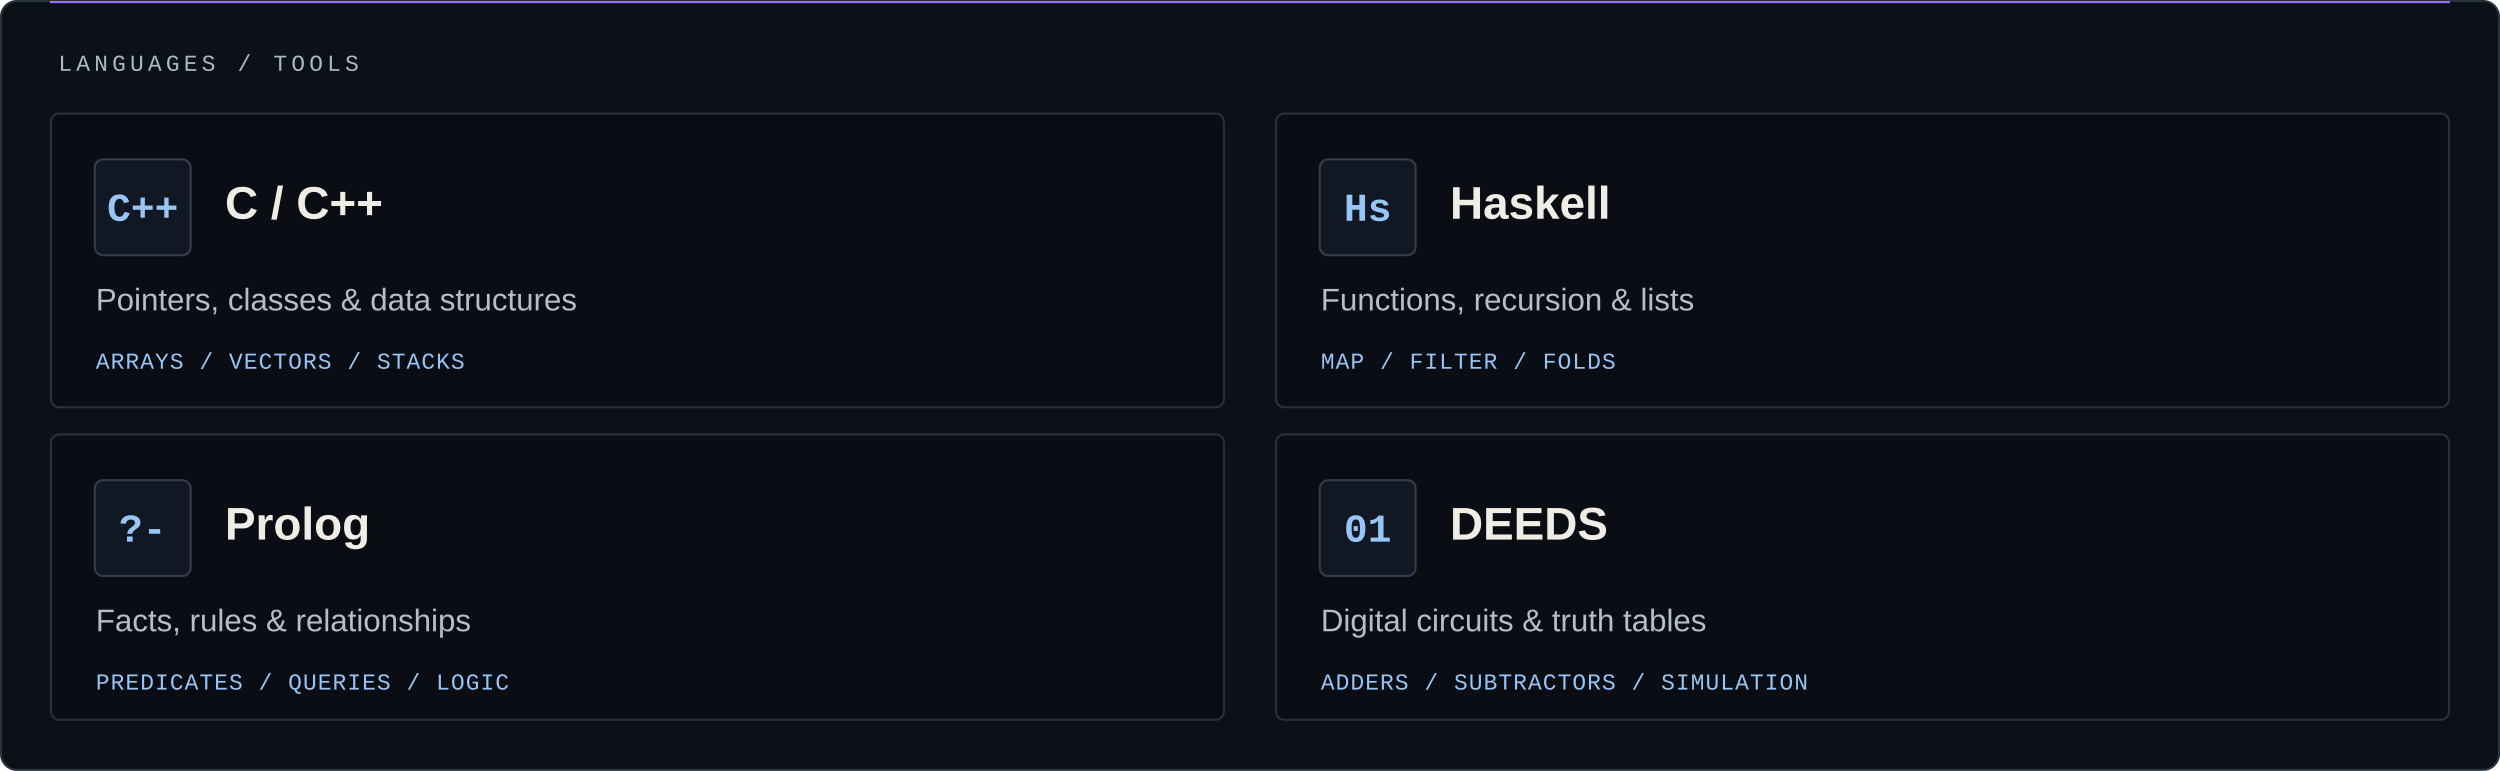
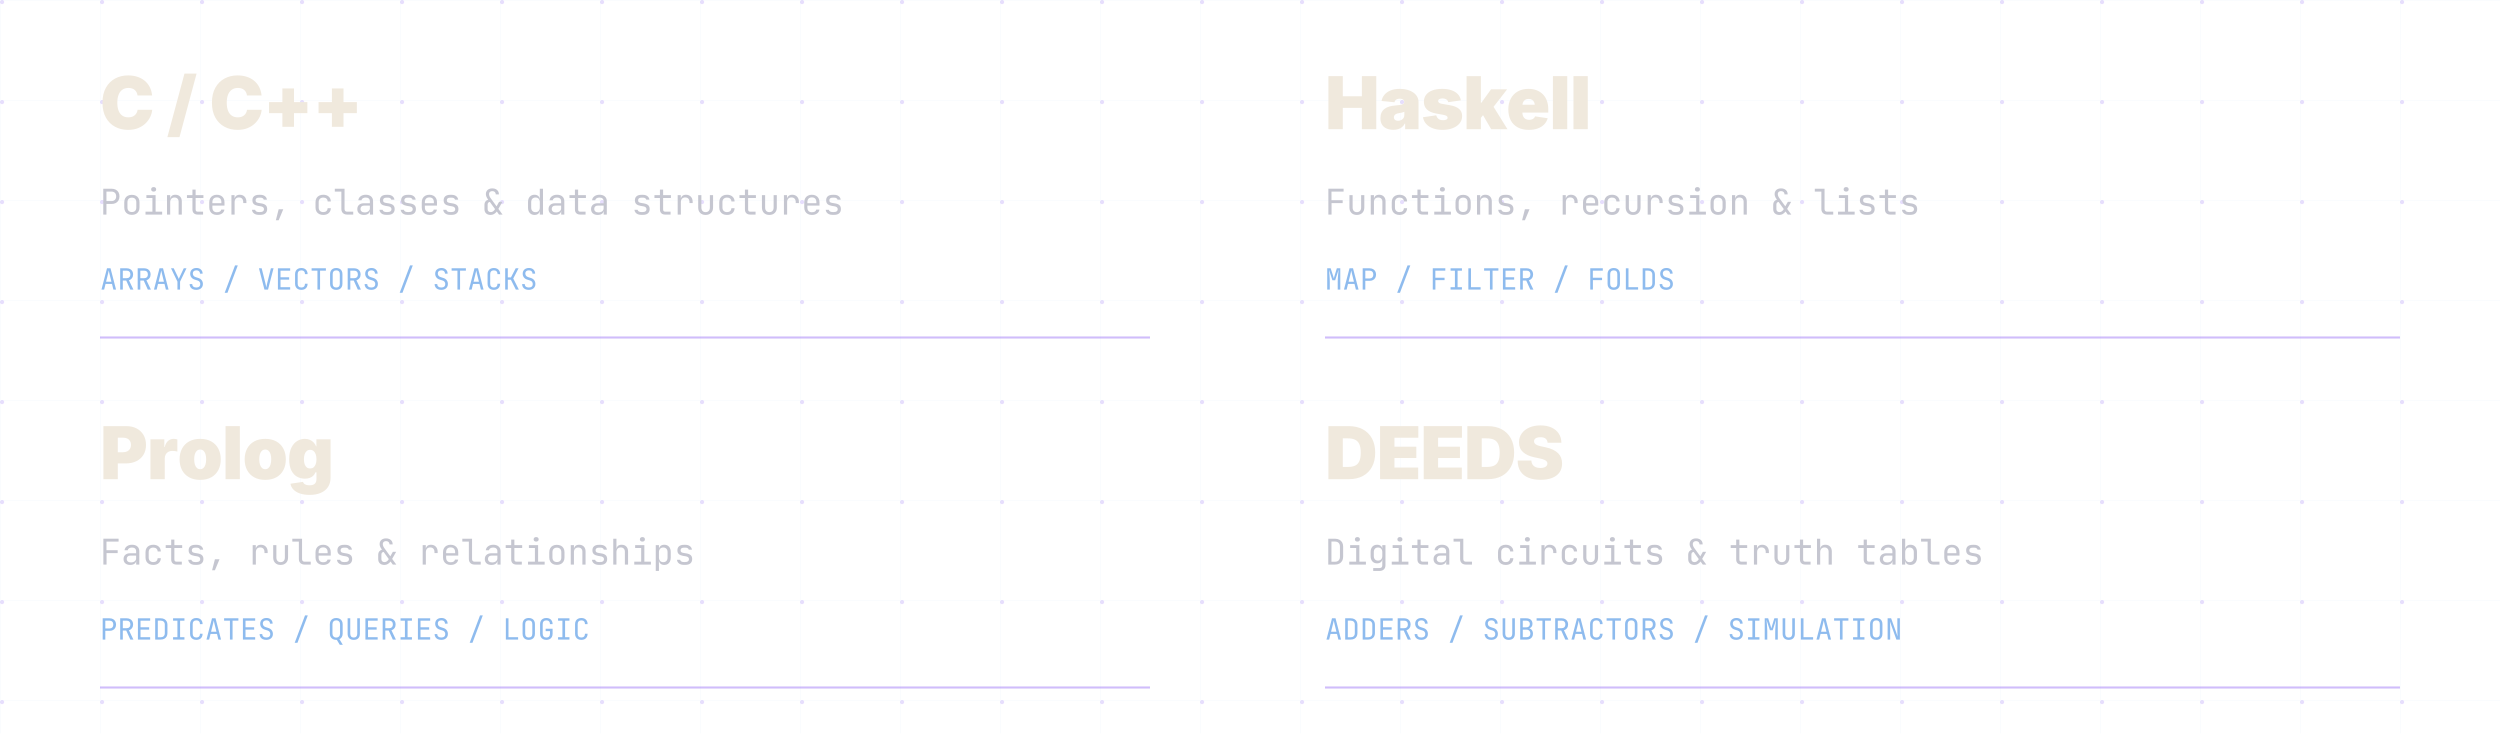
- <svg xmlns="http://www.w3.org/2000/svg" width="1200" height="370" viewBox="0 0 1200 370" fill="none" role="img" aria-labelledby="title desc">
-   <rect x=".5" y=".5" width="1199" height="369" rx="7.5" fill="#0C1117" stroke="#29313C" />
-   <path d="M24 1H1176" stroke="#9873F5" />
-   <text x="28" y="34" fill="#AEB8C5" font-family="Consolas, 'Liberation Mono', monospace" font-size="11" letter-spacing="2">LANGUAGES / TOOLS</text>
-   <g fill="#0A0D13" stroke="#29313C">
-     <rect x="24.5" y="54.5" width="563" height="141" rx="4" />
-     <rect x="612.5" y="54.5" width="563" height="141" rx="4" />
-     <rect x="24.5" y="208.5" width="563" height="137" rx="4" />
-     <rect x="612.5" y="208.5" width="563" height="137" rx="4" />
-   </g>
-   <g fill="#121823" stroke="#353D4C">
-     <rect x="45.5" y="76.5" width="46" height="46" rx="4" />
-     <rect x="633.5" y="76.5" width="46" height="46" rx="4" />
-     <rect x="45.5" y="230.5" width="46" height="46" rx="4" />
-     <rect x="633.5" y="230.5" width="46" height="46" rx="4" />
-   </g>
-   <g fill="#98C5F5" font-family="Consolas, 'Liberation Mono', monospace" font-size="19" font-weight="700" text-anchor="middle">
-     <text x="68.5" y="106">C++</text>
-     <text x="656.5" y="106">Hs</text>
-     <text x="68.5" y="260">?-</text>
-     <text x="656.5" y="260">01</text>
-   </g>
-   <g font-family="'Segoe UI', Arial, sans-serif">
-     <g fill="#F0EDE6" font-size="22" font-weight="700">
-       <text x="108" y="105">C / C++</text>
-       <text x="696" y="105">Haskell</text>
-       <text x="108" y="259">Prolog</text>
-       <text x="696" y="259">DEEDS</text>
-     </g>
-     <g fill="#B5BEC9" font-size="15">
-       <text x="46" y="149">Pointers, classes &amp; data structures</text>
-       <text x="634" y="149">Functions, recursion &amp; lists</text>
-       <text x="46" y="303">Facts, rules &amp; relationships</text>
-       <text x="634" y="303">Digital circuits &amp; truth tables</text>
-     </g>
-   </g>
-   <g fill="#98C5F5" font-family="Consolas, 'Liberation Mono', monospace" font-size="11" letter-spacing=".5">
-     <text x="46" y="177">ARRAYS / VECTORS / STACKS</text>
-     <text x="634" y="177">MAP / FILTER / FOLDS</text>
-     <text x="46" y="331">PREDICATES / QUERIES / LOGIC</text>
-     <text x="634" y="331">ADDERS / SUBTRACTORS / SIMULATION</text>
-   </g>
+ <svg xmlns="http://www.w3.org/2000/svg" width="1200" height="352" viewBox="0 0 1200 352" role="img" aria-labelledby="title desc">
+   <defs>
+     <path id="d67" d="M384.766,9.766C318.359,9.766 258.708,-4.557 205.811,-33.203 152.913,-61.849 111.084,-103.923 80.322,-159.424 49.561,-214.925 34.18,-282.878 34.18,-363.281 34.18,-444.336 49.805,-512.695 81.055,-568.359 112.305,-624.023 154.46,-666.097 207.52,-694.58 260.579,-723.063 319.661,-737.305 384.766,-737.305 430.013,-737.305 471.761,-731.201 510.01,-718.994 548.258,-706.787 581.868,-688.965 610.84,-665.527 639.811,-642.09 663.249,-613.281 681.152,-579.102 699.056,-544.922 710.286,-505.859 714.844,-461.914L514.648,-461.914C512.695,-477.539 508.545,-491.699 502.197,-504.395 495.85,-517.09 487.467,-527.995 477.051,-537.109 466.634,-546.224 454.183,-553.223 439.697,-558.105 425.212,-562.988 408.854,-565.43 390.625,-565.43 357.747,-565.43 329.834,-557.373 306.885,-541.26 283.936,-525.146 266.602,-502.034 254.883,-471.924 243.164,-441.813 237.305,-405.599 237.305,-363.281 237.305,-319.01 243.327,-281.901 255.371,-251.953 267.415,-222.005 284.749,-199.544 307.373,-184.57 329.997,-169.596 357.422,-162.109 389.648,-162.109 407.878,-162.109 424.154,-164.551 438.477,-169.434 452.799,-174.316 465.332,-181.315 476.074,-190.43 486.816,-199.544 495.524,-210.449 502.197,-223.145 508.87,-235.84 513.346,-250 515.625,-265.625L715.82,-265.625C713.542,-234.701 704.997,-203.125 690.186,-170.898 675.374,-138.672 654.215,-108.887 626.709,-81.543 599.202,-54.199 565.348,-32.145 525.146,-15.381 484.945,1.383 438.151,9.766 384.766,9.766z" />
+     <path id="d32" d="" />
+     <path id="d47" d="M406.25,-761.719L171.875,109.375 5.859,109.375 240.234,-761.719z" />
+     <path id="d43" d="M267.09,-32.227L267.09,-219.727 83.984,-219.727 83.984,-371.094 267.09,-371.094 267.09,-558.594 426.27,-558.594 426.27,-371.094 609.375,-371.094 609.375,-219.727 426.27,-219.727 426.27,-32.227z" />
+     <path id="m80" d="M92,0L92,-730 327,-730C372.333,-730 411.667,-721.167 445,-703.5 478.333,-685.833 504.167,-661 522.5,-629 540.833,-597 550,-559 550,-515 550,-471.667 540.833,-433.833 522.5,-401.5 504.167,-369.167 478.333,-344.167 445,-326.5 411.667,-308.833 372.333,-300 327,-300L182,-300 182,0z M182,-381L327,-381C366.333,-381 397.833,-393.167 421.5,-417.5 445.167,-441.833 457,-474.333 457,-515 457,-556.333 445.167,-589 421.5,-613 397.833,-637 366.333,-649 327,-649L182,-649z" />
+     <path id="m111" d="M300,8C256,8 218,-0.333 186,-17 154,-33.667 129.167,-57.833 111.5,-89.5 93.833,-121.167 85,-158.667 85,-202L85,-348C85,-392 93.833,-429.667 111.5,-461 129.167,-492.333 154,-516.333 186,-533 218,-549.667 256,-558 300,-558 344,-558 382,-549.667 414,-533 446,-516.333 470.833,-492.333 488.5,-461 506.167,-429.667 515,-392.333 515,-349L515,-202C515,-158.667 506.167,-121.167 488.5,-89.5 470.833,-57.833 446,-33.667 414,-17 382,-0.333 344,8 300,8z M300,-72C339.333,-72 370,-83 392,-105 414,-127 425,-159.333 425,-202L425,-348C425,-390.667 414,-423 392,-445 370,-467 339.333,-478 300,-478 261.333,-478 230.833,-467 208.5,-445 186.167,-423 175,-390.667 175,-348L175,-202C175,-159.333 186.167,-127 208.5,-105 230.833,-83 261.333,-72 300,-72z" />
+     <path id="m105" d="M85,0L85,-82 280,-82 280,-468 110,-468 110,-550 370,-550 370,-82 555,-82 555,0z M315,-649C293,-649 275.667,-654.667 263,-666 250.333,-677.333 244,-692.667 244,-712 244,-732 250.333,-747.833 263,-759.5 275.667,-771.167 293,-777 315,-777 337,-777 354.333,-771.167 367,-759.5 379.667,-747.833 386,-732 386,-712 386,-692.667 379.667,-677.333 367,-666 354.333,-654.667 337,-649 315,-649z" />
+     <path id="m110" d="M92,0L92,-550 182,-550 182,-445 183,-445C187,-478.333 199.667,-505 221,-525 247,-548.333 283,-560 329,-560 384.333,-560 428.333,-543 461,-509 493.667,-475 510,-428.667 510,-370L510,0 420,0 420,-360C420,-399.333 409.5,-429.5 388.5,-450.5 367.5,-471.5 339,-482 303,-482 265.667,-482 236.167,-470.667 214.5,-448 192.833,-425.333 182,-392.667 182,-350L182,0z" />
+     <path id="m116" d="M360,0C312.667,0 275.833,-12.667 249.5,-38 223.167,-63.333 210,-99 210,-145L210,-468 55,-468 55,-550 210,-550 210,-705 300,-705 300,-550 520,-550 520,-468 300,-468 300,-145C300,-103,320,-82,360,-82L510,-82 510,0z" />
+     <path id="m101" d="M300,10C256.667,10 218.833,1.333 186.5,-16 154.167,-33.333 129.167,-57.833 111.5,-89.5 93.833,-121.167 85,-158 85,-200L85,-350C85,-392.667 93.833,-429.667 111.5,-461 129.167,-492.333 154.167,-516.667 186.5,-534 218.833,-551.333 256.667,-560 300,-560 343.333,-560 381.167,-551.333 413.5,-534 445.833,-516.667 470.833,-492.333 488.5,-461 506.167,-429.667 515,-392.667 515,-350L515,-253 173,-253 173,-200C173,-156.667 184,-123.5 206,-100.5 228,-77.5 259.333,-66 300,-66 334.667,-66 362.667,-72.167 384,-84.5 405.333,-96.833 418.333,-115.333 423,-140L513,-140C507,-94 484.5,-57.5 445.5,-30.5 406.5,-3.5 358,10 300,10z M427,-321L427,-350C427,-393.333 416.167,-426.667 394.5,-450 372.833,-473.333 341.333,-485 300,-485 259.333,-485 228,-473.333 206,-450 184,-426.667 173,-393.333 173,-350L173,-321z" />
+     <path id="m114" d="M111,0L111,-550 199,-550 199,-452C205.667,-477.333 216,-498.333 230,-515 255.333,-545 293.333,-560 344,-560 402,-560 448.167,-541.833 482.5,-505.5 516.833,-469.167 534,-420 534,-358L534,-325 444,-325 444,-350C444,-393.333 433.5,-426.5 412.5,-449.5 391.5,-472.5 361.667,-484 323,-484 285,-484 255.167,-472.333 233.5,-449 211.833,-425.667 201,-392.667 201,-350L201,0z" />
+     <path id="m115" d="M283,8C245.667,8 213.167,2.167 185.5,-9.5 157.833,-21.167 135.833,-37.667 119.5,-59 103.167,-80.333 93.333,-105.667 90,-135L180,-135C184,-115.667 194.833,-100.333 212.5,-89 230.167,-77.667 253.667,-72 283,-72L325,-72C360.333,-72 386.667,-79.167 404,-93.5 421.333,-107.833 430,-127 430,-151 430,-174.333 422.167,-192.833 406.5,-206.5 390.833,-220.167 367.667,-229.333 337,-234L263,-246C209,-255.333 168.833,-272.167 142.5,-296.5 116.167,-320.833 103,-356.333 103,-403 103,-452.333 118.667,-490.5 150,-517.5 181.333,-544.5 228.333,-558 291,-558L329,-558C381.667,-558 424,-545.667 456,-521 488,-496.333 507.333,-463 514,-421L424,-421C420,-438.333 410,-452.167 394,-462.5 378,-472.833 356.333,-478 329,-478L291,-478C257,-478 232.167,-471.667 216.5,-459 200.833,-446.333 193,-427.333 193,-402 193,-379.333 199.667,-362.667 213,-352 226.333,-341.333 247.333,-333.667 276,-329L350,-317C409.333,-307.667 452.5,-290.333 479.5,-265 506.5,-239.667 520,-203 520,-155 520,-104.333 503.833,-64.5 471.5,-35.5 439.167,-6.5 390.333,8 325,8z" />
+     <path id="m44" d="M165,160L245,-151 375,-151 245,160z" />
+     <path id="m32" d="" />
+     <path id="m99" d="M304,10C260,10 221.5,1.667 188.5,-15 155.5,-31.667 130,-55.833 112,-87.5 94,-119.167 85,-156.667 85,-200L85,-350C85,-394 94,-431.667 112,-463 130,-494.333 155.5,-518.333 188.5,-535 221.5,-551.667 260,-560 304,-560 367.333,-560 418.333,-543 457,-509 495.667,-475 516,-428.667 518,-370L428,-370C426,-405.333 414.167,-432.5 392.5,-451.5 370.833,-470.5 341.333,-480 304,-480 264.667,-480 233.333,-468.833 210,-446.5 186.667,-424.167 175,-392.333 175,-351L175,-200C175,-158.667 186.667,-126.667 210,-104 233.333,-81.333 264.667,-70 304,-70 341.333,-70 370.833,-79.667 392.5,-99 414.167,-118.333 426,-145.333 428,-180L518,-180C516,-121.333 495.667,-75 457,-41 418.333,-7 367.333,10 304,10z" />
+     <path id="m108" d="M375,0C343,0 315,-6.333 291,-19 267,-31.667 248.333,-49.667 235,-73 221.667,-96.333 215,-123.667 215,-155L215,-648 30,-648 30,-730 305,-730 305,-155C305,-132.333 311.333,-114.5 324,-101.5 336.667,-88.5 353.667,-82 375,-82L550,-82 550,0z" />
+     <path id="m97" d="M252,10C194,10 148.333,-4.833 115,-34.5 81.667,-64.167 65,-104.333 65,-155 65,-206.333 81.667,-246.667 115,-276 148.333,-305.333 193.333,-320 250,-320L420,-320 420,-375C420,-409 409.833,-435.167 389.5,-453.5 369.167,-471.833 340.333,-481 303,-481 270.333,-481 243,-474.167 221,-460.5 199,-446.833 186.333,-428.333 183,-405L93,-405C99,-452.333 121.333,-490 160,-518 198.667,-546 247,-560 305,-560 368.333,-560 418.333,-543.667 455,-511 491.667,-478.333 510,-434 510,-378L510,0 422,0 422,-105 421,-105C417.667,-72.333 402.667,-45.667 376,-25 344.667,-1.667 303.333,10 252,10z M274,-61C316.667,-61 351.667,-71.667 379,-93 406.333,-114.333 420,-141.667 420,-175L420,-253 252,-253C222,-253 198.333,-244.667 181,-228 163.667,-211.333 155,-188.667 155,-160 155,-129.333 165.5,-105.167 186.5,-87.5 207.5,-69.833 236.667,-61 274,-61z" />
+     <path id="m38" d="M230,10C175.333,10 132.5,-4.667 101.5,-34 70.5,-63.333 55,-103.667 55,-155L55,-280C55,-315.333 64.167,-345.167 82.5,-369.5 100.833,-393.833 127,-411 161,-421L154,-431C133.333,-459 118.333,-485 109,-509 99.667,-533 95,-557 95,-581 95,-613 102.5,-641 117.5,-665 132.5,-689 153.5,-707.5 180.5,-720.5 207.5,-733.5 239,-740 275,-740 313.667,-740 347.167,-733 375.5,-719 403.833,-705 425.667,-685.333 441,-660 456.333,-634.667 464,-604.333 464,-569L374,-569C374,-588.333 370,-605 362,-619 354,-633 342.667,-643.667 328,-651 313.333,-658.333 295.667,-662 275,-662 257,-662 241.167,-658.667 227.5,-652 213.833,-645.333 203.333,-635.833 196,-623.5 188.667,-611.167 185,-596.333 185,-579 185,-562.333 188.5,-544.333 195.5,-525 202.5,-505.667 212.333,-487.333 225,-470L397,-233 468,-360 562,-360 449,-161 566,0 467,0 404,-87C354.667,-22.333,296.667,10,230,10z M235,-70C257.667,-70 279.5,-77.5 300.5,-92.5 321.5,-107.5 339.333,-128.333 354,-155L207,-358C186.333,-354.667 170.833,-346.333 160.5,-333 150.167,-319.667 145,-302 145,-280L145,-155C145,-128.333 152.833,-107.5 168.5,-92.5 184.167,-77.5 206.333,-70 235,-70z" />
+     <path id="m100" d="M268,10C213.333,10 169.167,-8.333 135.5,-45 101.833,-81.667 85,-131.333 85,-194L85,-355C85,-418.333 101.667,-468.333 135,-505 168.333,-541.667 212.667,-560 268,-560 313.333,-560 349.667,-547.667 377,-523 399.667,-502.333 413,-476.333 417,-445L420,-445 418,-570 418,-730 508,-730 508,0 418,0 418,-105 417,-105C413,-73 399.667,-47 377,-27 349.667,-2.333 313.333,10 268,10z M298,-68C335.333,-68 364.667,-79.667 386,-103 407.333,-126.333 418,-158.667 418,-200L418,-350C418,-391.333 407.333,-423.667 386,-447 364.667,-470.333 335.333,-482 298,-482 260,-482 230,-470.667 208,-448 186,-425.333 175,-392.667 175,-350L175,-200C175,-157.333 186,-124.667 208,-102 230,-79.333 260,-68 298,-68z" />
+     <path id="m117" d="M299,10C235.667,10 185,-8.833 147,-46.5 109,-84.167 90,-135.333 90,-200L90,-550 180,-550 180,-200C180,-158.667 190.667,-126.5 212,-103.5 233.333,-80.5 262.333,-69 299,-69 336.333,-69 365.833,-80.5 387.5,-103.5 409.167,-126.5 420,-158.667 420,-200L420,-550 510,-550 510,-200C510,-135.333 490.667,-84.167 452,-46.5 413.333,-8.833 362.333,10 299,10z" />
+     <path id="m65" d="M50,0L240,-730 361,-730 550,0 459,0 411,-194 190,-194 142,0z M208,-270L392,-270 336,-495C325.333,-537.667 317,-573.333 311,-602 305,-630.667 301.333,-649.333 300,-658 298.667,-649.333 295,-630.667 289,-602 283,-573.333 274.667,-538 264,-496z" />
+     <path id="m82" d="M92,0L92,-730 318,-730C361.333,-730 399.333,-721.167 432,-703.5 464.667,-685.833 490,-661.333 508,-630 526,-598.667 535,-562 535,-520 535,-470.667 522.167,-428.333 496.5,-393 470.833,-357.667 436,-333.333 392,-320L545,0 439,0 299,-310 182,-310 182,0z M182,-391L318,-391C355.333,-391 385.333,-402.833 408,-426.5 430.667,-450.167 442,-481.333 442,-520 442,-559.333 430.667,-590.667 408,-614 385.333,-637.333 355.333,-649 318,-649L182,-649z" />
+     <path id="m89" d="M255,0L255,-273 35,-730 128,-730 273,-430C281,-413.333 287.333,-399.167 292,-387.5 296.667,-375.833 299.667,-367.333 301,-362 302.333,-367.333 305.5,-375.833 310.5,-387.5 315.5,-399.167 322,-413.333 330,-430L472,-730 565,-730 345,-273 345,0z" />
+     <path id="m83" d="M304,10C256,10 214.833,2 180.5,-14 146.167,-30 119.667,-53 101,-83 82.333,-113 72.667,-148.667 72,-190L162,-190C162,-153.333 174.5,-124.333 199.5,-103 224.5,-81.667 259.333,-71 304,-71 346,-71 378.833,-81.333 402.5,-102 426.167,-122.667 438,-151.333 438,-188 438,-217.333 430.167,-243 414.5,-265 398.833,-287 376.333,-302.333 347,-311L248,-342C198,-357.333 159.5,-383 132.5,-419 105.5,-455 92,-497.333 92,-546 92,-585.333 100.833,-619.5 118.5,-648.5 136.167,-677.5 161,-700.167 193,-716.5 225,-732.833 262.667,-741 306,-741 370,-741 421.333,-723.167 460,-687.5 498.667,-651.833 518.333,-604.333 519,-545L429,-545C429,-581 418.167,-609.167 396.5,-629.5 374.833,-649.833 344.333,-660 305,-660 266.333,-660 236.167,-650.667 214.5,-632 192.833,-613.333 182,-587.333 182,-554 182,-524 190,-498 206,-476 222,-454 245,-438.333 275,-429L375,-397C423.667,-381.667 461.333,-355.667 488,-319 514.667,-282.333 528,-239.333 528,-190 528,-150 518.667,-115 500,-85 481.333,-55 455.167,-31.667 421.5,-15 387.833,1.667 348.667,10 304,10z" />
+     <path id="m47" d="M75,110L430,-830 525,-830 170,110z" />
+     <path id="m86" d="M238,0L50,-730 143,-730 267,-234C275.667,-199.333 283,-167.167 289,-137.5 295,-107.833 299.333,-85.333 302,-70 304.667,-85.333 308.833,-107.833 314.5,-137.5 320.167,-167.167 327.333,-199.333 336,-234L459,-730 550,-730 361,0z" />
+     <path id="m69" d="M100,0L100,-730 520,-730 520,-648 189,-648 189,-422 485,-422 485,-341 189,-341 189,-82 520,-82 520,0z" />
+     <path id="m67" d="M304,10C260,10 221.833,1.667 189.5,-15 157.167,-31.667 132.167,-55.833 114.5,-87.5 96.833,-119.167 88,-156.667 88,-200L88,-530C88,-574 96.833,-611.667 114.5,-643 132.167,-674.333 157.167,-698.333 189.5,-715 221.833,-731.667 260,-740 304,-740 348,-740 386,-731.5 418,-714.5 450,-697.5 474.667,-673.333 492,-642 509.333,-610.667 518,-573.333 518,-530L428,-530C428,-571.333 417.167,-603.167 395.5,-625.5 373.833,-647.833 343.333,-659 304,-659 264.667,-659 233.833,-648 211.5,-626 189.167,-604 178,-572.333 178,-531L178,-200C178,-158.667 189.167,-126.833 211.5,-104.5 233.833,-82.167 264.667,-71 304,-71 343.333,-71 373.833,-82.167 395.5,-104.5 417.167,-126.833 428,-158.667 428,-200L518,-200C518,-157.333 509.333,-120.167 492,-88.5 474.667,-56.833 450,-32.5 418,-15.5 386,1.5 348,10 304,10z" />
+     <path id="m84" d="M255,0L255,-649 55,-649 55,-731 545,-731 545,-649 345,-649 345,0z" />
+     <path id="m79" d="M300,10C256,10 218.167,1.667 186.5,-15 154.833,-31.667 130.5,-55.833 113.5,-87.5 96.5,-119.167 88,-156.667 88,-200L88,-530C88,-574 96.5,-611.667 113.5,-643 130.5,-674.333 154.833,-698.333 186.5,-715 218.167,-731.667 256,-740 300,-740 344,-740 381.833,-731.667 413.5,-715 445.167,-698.333 469.5,-674.333 486.5,-643 503.5,-611.667 512,-574.333 512,-531L512,-200C512,-156.667 503.5,-119.167 486.5,-87.5 469.5,-55.833 445.167,-31.667 413.5,-15 381.833,1.667 344,10 300,10z M300,-71C339.333,-71 369.5,-82.167 390.5,-104.5 411.5,-126.833 422,-158.667 422,-200L422,-530C422,-571.333 411.5,-603.167 390.5,-625.5 369.5,-647.833 339.333,-659 300,-659 261.333,-659 231.333,-647.833 210,-625.5 188.667,-603.167 178,-571.333 178,-530L178,-200C178,-158.667 188.667,-126.833 210,-104.5 231.333,-82.167 261.333,-71 300,-71z" />
+     <path id="m75" d="M92,0L92,-730 182,-730 182,-417 290,-417 452,-730 550,-730 369,-379 560,0 457,0 287,-338 182,-338 182,0z" />
+     <path id="d72" d="M46.875,0L46.875,-727.539 244.141,-727.539 244.141,-451.172 505.859,-451.172 505.859,-727.539 703.125,-727.539 703.125,0 505.859,0 505.859,-291.992 244.141,-291.992 244.141,0z" />
+     <path id="d97" d="M202.148,8.789C167.318,8.789 136.475,3.011 109.619,-8.545 82.764,-20.101 61.849,-37.598 46.875,-61.035 31.901,-84.473 24.414,-114.258 24.414,-150.391 24.414,-180.339 29.46,-205.892 39.551,-227.051 49.642,-248.21 63.802,-265.544 82.031,-279.053 100.26,-292.562 121.501,-302.979 145.752,-310.303 170.003,-317.627 196.289,-322.266 224.609,-324.219 255.208,-326.497 279.704,-329.264 298.096,-332.52 316.488,-335.775 329.834,-340.576 338.135,-346.924 346.436,-353.271 350.586,-361.654 350.586,-372.07L350.586,-374.023C350.586,-383.464 348.063,-391.439 343.018,-397.949 337.972,-404.46 330.892,-409.424 321.777,-412.842 312.663,-416.26 301.758,-417.969 289.062,-417.969 276.693,-417.969 265.462,-416.178 255.371,-412.598 245.28,-409.017 236.898,-403.646 230.225,-396.484 223.551,-389.323 219.076,-380.208 216.797,-369.141L40.039,-386.719C45.247,-417.318 57.943,-445.15 78.125,-470.215 98.307,-495.28 126.221,-515.299 161.865,-530.273 197.51,-545.247 240.885,-552.734 291.992,-552.734 330.729,-552.734 365.804,-548.177 397.217,-539.062 428.63,-529.948 455.485,-517.253 477.783,-500.977 500.081,-484.701 517.171,-465.739 529.053,-444.092 540.934,-422.445 546.875,-399.089 546.875,-374.023L546.875,0 363.281,0 363.281,-77.148 359.375,-77.148C348.307,-56.641 335.042,-40.12 319.58,-27.588 304.118,-15.055 286.621,-5.859 267.09,0 247.559,5.859 225.911,8.789 202.148,8.789z M265.625,-115.234C280.599,-115.234 294.678,-118.327 307.861,-124.512 321.045,-130.697 331.787,-139.567 340.088,-151.123 348.389,-162.679 352.539,-176.758 352.539,-193.359L352.539,-238.281C347.331,-236.328 341.797,-234.375 335.938,-232.422 330.078,-230.469 323.812,-228.678 317.139,-227.051 310.465,-225.423 303.63,-223.958 296.631,-222.656 289.632,-221.354 282.227,-220.052 274.414,-218.75 259.115,-216.471 246.663,-212.646 237.061,-207.275 227.458,-201.904 220.378,-195.394 215.82,-187.744 211.263,-180.094 208.984,-171.549 208.984,-162.109 208.984,-152.018 211.426,-143.473 216.309,-136.475 221.191,-129.476 227.865,-124.186 236.328,-120.605 244.792,-117.025 254.557,-115.234 265.625,-115.234z" />
+     <path id="d115" d="M293.457,9.766C243.978,9.766 200.277,2.767 162.354,-11.23 124.43,-25.228 93.669,-45.166 70.068,-71.045 46.468,-96.924 31.576,-127.767 25.391,-163.574L207.031,-189.941C213.542,-168.457 224.121,-151.937 238.77,-140.381 253.418,-128.825 274.577,-123.047 302.246,-123.047 321.452,-123.047 336.426,-125.977 347.168,-131.836 357.91,-137.695 363.281,-146.159 363.281,-157.227 363.281,-167.643 358.236,-175.944 348.145,-182.129 338.053,-188.314 322.266,-193.359 300.781,-197.266L204.102,-214.844C148.763,-224.935 107.259,-243.408 79.59,-270.264 51.921,-297.119 38.086,-332.031 38.086,-375 38.086,-413.086 48.258,-445.312 68.604,-471.68 88.949,-498.047 117.92,-518.148 155.518,-531.982 193.115,-545.817 237.956,-552.734 290.039,-552.734 338.216,-552.734 380.371,-546.468 416.504,-533.936 452.637,-521.403 481.689,-503.418 503.662,-479.98 525.635,-456.543 539.388,-428.223 544.922,-395.02L372.07,-370.117C367.839,-388.021 358.561,-401.123 344.238,-409.424 329.915,-417.725 313.151,-421.875 293.945,-421.875 277.018,-421.875 262.695,-418.864 250.977,-412.842 239.258,-406.82 233.398,-398.112 233.398,-386.719 233.398,-378.581 236.898,-370.931 243.896,-363.77 250.895,-356.608 264.648,-351.237 285.156,-347.656L396.484,-328.125C452.148,-318.359 493.734,-301.432 521.24,-277.344 548.747,-253.255 562.5,-221.029 562.5,-180.664 562.5,-141.602 550.863,-107.829 527.588,-79.346 504.313,-50.863 472.493,-28.89 432.129,-13.428 391.764,2.035 345.54,9.766 293.457,9.766z" />
+     <path id="d107" d="M49.805,0L49.805,-727.539 246.094,-727.539 246.094,-362.305 252.93,-362.305 384.766,-545.898 605.469,-545.898 419.922,-306.641 610.352,0 386.719,0 275.391,-192.383 246.094,-155.273 246.094,0z" />
+     <path id="d101" d="M311.523,9.766C253.255,9.766 203.044,-1.383 160.889,-23.682 118.734,-45.98 86.426,-78.125 63.965,-120.117 41.504,-162.109 30.273,-212.565 30.273,-271.484 30.273,-327.799 41.585,-377.034 64.209,-419.189 86.833,-461.344 118.815,-494.141 160.156,-517.578 201.497,-541.016 250.326,-552.734 306.641,-552.734 347.982,-552.734 385.335,-546.305 418.701,-533.447 452.067,-520.589 480.631,-502.034 504.395,-477.783 528.158,-453.532 546.387,-424.154 559.082,-389.648 571.777,-355.143 578.125,-316.081 578.125,-272.461L578.125,-227.539 222.656,-227.539C223.307,-206.38 227.214,-188.802 234.375,-174.805 241.862,-158.854 252.604,-147.054 266.602,-139.404 280.599,-131.755 296.875,-127.93 315.43,-127.93 328.776,-127.93 340.902,-129.801 351.807,-133.545 362.712,-137.288 372.07,-142.66 379.883,-149.658 387.695,-156.657 393.555,-165.202 397.461,-175.293L570.312,-149.902C561.198,-117.35 545.085,-89.111 521.973,-65.186 498.861,-41.26 469.645,-22.786 434.326,-9.766 399.007,3.255 358.073,9.766 311.523,9.766z M224.121,-334.961L393.066,-334.961C391.764,-347.656 388.997,-358.887 384.766,-368.652 378.255,-383.626 368.652,-395.101 355.957,-403.076 343.262,-411.051 327.474,-415.039 308.594,-415.039 289.714,-415.039 273.926,-411.051 261.23,-403.076 248.535,-395.101 238.932,-383.626 232.422,-368.652 228.19,-358.887 225.423,-347.656 224.121,-334.961z" />
+     <path id="d108" d="M246.094,-727.539L246.094,0 49.805,0 49.805,-727.539z" />
+     <path id="m70" d="M95,0L95,-731 525,-731 525,-649 183,-649 183,-406 499,-406 499,-324 185,-324 185,0z" />
+     <path id="m77" d="M76,0L76,-730 194,-730 270,-494C277.333,-472.667 284,-451.5 290,-430.5 296,-409.5 300.333,-393.333 303,-382 306.333,-393.333 310.667,-409.5 316,-430.5 321.333,-451.5 327.333,-473 334,-495L406,-730 524,-730 524,0 436,0 436,-265C436,-294.333 437,-327.667 439,-365 441,-402.333 443.667,-440.5 447,-479.5 450.333,-518.5 453.833,-555.833 457.5,-591.5 461.167,-627.167 464.333,-658.333 467,-685L349,-320 254,-320 135,-685C138.333,-659 141.667,-628.833 145,-594.5 148.333,-560.167 151.333,-523.833 154,-485.5 156.667,-447.167 159,-409 161,-371 163,-333 164,-297.667 164,-265L164,0z" />
+     <path id="m73" d="M105,0L105,-82 254,-82 254,-648 105,-648 105,-730 495,-730 495,-648 346,-648 346,-82 495,-82 495,0z" />
+     <path id="m76" d="M115,0L115,-730 205,-730 205,-82 535,-82 535,0z" />
+     <path id="m68" d="M92,0L92,-730 281,-730C328.333,-730 369.167,-721 403.5,-703 437.833,-685 464.5,-659.667 483.5,-627 502.5,-594.333 512,-555.667 512,-511L512,-220C512,-175.333 502.5,-136.5 483.5,-103.5 464.5,-70.5 437.833,-45 403.5,-27 369.167,-9 328.333,0 281,0z M182,-80L281,-80C325,-80 359.5,-92.333 384.5,-117 409.5,-141.667 422,-176 422,-220L422,-511C422,-554.333 409.5,-588.333 384.5,-613 359.5,-637.667 325,-650 281,-650L182,-650z" />
+     <path id="d80" d="M46.875,0L46.875,-727.539 360.352,-727.539C414.388,-727.539 461.67,-716.878 502.197,-695.557 542.725,-674.235 574.3,-644.206 596.924,-605.469 619.547,-566.732 630.859,-521.484 630.859,-469.727 630.859,-417.643 619.303,-372.64 596.191,-334.717 573.079,-296.794 540.69,-267.497 499.023,-246.826 457.357,-226.156 408.854,-215.82 353.516,-215.82L244.141,-215.82 244.141,0z M244.141,-369.141L313.477,-369.141C336.914,-369.141 356.934,-373.291 373.535,-381.592 390.137,-389.893 402.832,-401.53 411.621,-416.504 420.41,-431.478 424.805,-449.219 424.805,-469.727 424.805,-490.885 420.41,-508.87 411.621,-523.682 402.832,-538.493 390.137,-549.805 373.535,-557.617 356.934,-565.43 336.914,-569.336 313.477,-569.336L244.141,-569.336z" />
+     <path id="d114" d="M49.805,0L49.805,-545.898 240.234,-545.898 240.234,-441.406 246.094,-441.406C255.859,-480.143 271.566,-508.382 293.213,-526.123 314.86,-543.864 340.169,-552.734 369.141,-552.734 377.604,-552.734 386.068,-552.083 394.531,-550.781 402.995,-549.479 411.133,-547.526 418.945,-544.922L418.945,-377.93C409.18,-381.51 397.217,-384.033 383.057,-385.498 368.896,-386.963 356.771,-387.695 346.68,-387.695 327.474,-387.695 310.221,-383.382 294.922,-374.756 279.622,-366.13 267.659,-354.085 259.033,-338.623 250.407,-323.161 246.094,-305.013 246.094,-284.18L246.094,0z" />
+     <path id="d111" d="M312.988,9.766C253.743,9.766 202.962,-2.035 160.645,-25.635 118.327,-49.235 86.019,-82.113 63.721,-124.268 41.423,-166.423 30.273,-215.495 30.273,-271.484 30.273,-327.474 41.423,-376.546 63.721,-418.701 86.019,-460.856 118.327,-493.734 160.645,-517.334 202.962,-540.934 253.743,-552.734 312.988,-552.734 372.233,-552.734 422.852,-540.934 464.844,-517.334 506.836,-493.734 538.981,-460.856 561.279,-418.701 583.577,-376.546 594.727,-327.474 594.727,-271.484 594.727,-215.495 583.577,-166.423 561.279,-124.268 538.981,-82.113 506.836,-49.235 464.844,-25.635 422.852,-2.035 372.233,9.766 312.988,9.766z M312.988,-136.719C329.915,-136.719 344.482,-142.09 356.689,-152.832 368.896,-163.574 378.255,-179.118 384.766,-199.463 391.276,-219.808 394.531,-244.141 394.531,-272.461 394.531,-301.107 391.276,-325.358 384.766,-345.215 378.255,-365.072 368.896,-380.208 356.689,-390.625 344.482,-401.042 329.915,-406.25 312.988,-406.25 295.736,-406.25 280.924,-401.042 268.555,-390.625 256.185,-380.208 246.745,-365.072 240.234,-345.215 233.724,-325.358 230.469,-301.107 230.469,-272.461 230.469,-244.141 233.724,-219.808 240.234,-199.463 246.745,-179.118 256.185,-163.574 268.555,-152.832 280.924,-142.09 295.736,-136.719 312.988,-136.719z" />
+     <path id="d103" d="M310.547,215.82C260.742,215.82 217.122,209.554 179.688,197.021 142.253,184.489 112.223,166.748 89.6,143.799 66.976,120.85 53.06,93.75 47.852,62.5L220.215,37.109C222.168,46.875 227.051,55.257 234.863,62.256 242.676,69.255 252.93,74.626 265.625,78.369 278.32,82.113 292.969,83.984 309.57,83.984 341.471,83.984 365.234,76.986 380.859,62.988 396.484,48.991 404.297,27.669 404.297,-0.977L404.297,-93.75 390.137,-93.75C383.301,-75.521 373.21,-59.896 359.863,-46.875 346.517,-33.854 330.241,-23.926 311.035,-17.09 291.829,-10.254 269.857,-6.836 245.117,-6.836 206.38,-6.836 170.736,-15.869 138.184,-33.936 105.632,-52.002 79.508,-80.566 59.814,-119.629 40.12,-158.691 30.273,-209.635 30.273,-272.461 30.273,-338.542 40.609,-392.171 61.279,-433.35 81.95,-474.528 108.561,-504.72 141.113,-523.926 173.665,-543.131 208.008,-552.734 244.141,-552.734 271.159,-552.734 294.922,-548.096 315.43,-538.818 335.938,-529.541 353.271,-517.09 367.432,-501.465 381.592,-485.84 392.253,-468.75 399.414,-450.195L403.32,-450.195 403.32,-545.898 597.656,-545.898 597.656,-20.508C597.656,30.599 585.693,73.73 561.768,108.887 537.842,144.043 504.395,170.654 461.426,188.721 418.457,206.787 368.164,215.82 310.547,215.82z M317.383,-146.484C335.612,-146.484 351.156,-151.449 364.014,-161.377 376.872,-171.305 386.8,-185.71 393.799,-204.59 400.797,-223.47 404.297,-246.094 404.297,-272.461 404.297,-299.479 400.797,-322.673 393.799,-342.041 386.8,-361.409 376.872,-376.302 364.014,-386.719 351.156,-397.135 335.612,-402.344 317.383,-402.344 299.479,-402.344 284.18,-397.135 271.484,-386.719 258.789,-376.302 249.105,-361.409 242.432,-342.041 235.758,-322.673 232.422,-299.479 232.422,-272.461 232.422,-245.768 235.758,-222.982 242.432,-204.102 249.105,-185.221 258.789,-170.898 271.484,-161.133 284.18,-151.367 299.479,-146.484 317.383,-146.484z" />
+     <path id="m104" d="M92,0L92,-730 182,-730 182,-445 183,-445C187,-478.333 199.667,-505 221,-525 247,-548.333 283,-560 329,-560 384.333,-560 428.333,-543 461,-509 493.667,-475 510,-428.667 510,-370L510,0 420,0 420,-360C420,-399.333 409.5,-429.833 388.5,-451.5 367.5,-473.167 339,-484 303,-484 265.667,-484 236.167,-472.333 214.5,-449 192.833,-425.667 182,-392.667 182,-350L182,0z" />
+     <path id="m112" d="M92,180L92,-550 182,-550 182,-445 183,-445C187,-477 200.667,-503.333 224,-524 251.333,-548 287.667,-560 333,-560 388.333,-560 432.5,-541.833 465.5,-505.5 498.5,-469.167 515,-419.333 515,-356L515,-195C515,-153 507.5,-116.667 492.5,-86 477.5,-55.333 456.5,-31.667 429.5,-15 402.5,1.667 370.333,10 333,10 288.333,10 252,-2.333 224,-27 200.667,-47.667 187,-73.667 183,-105L180,-105 182,20 182,180z M303,-68C341,-68 370.833,-79.333 392.5,-102 414.167,-124.667 425,-157.333 425,-200L425,-350C425,-392.667 414.167,-425.333 392.5,-448 370.833,-470.667 341,-482 303,-482 266.333,-482 237,-470.333 215,-447 193,-423.667 182,-391.333 182,-350L182,-200C182,-158.667 193,-126.333 215,-103 237,-79.667 266.333,-68 303,-68z" />
+     <path id="m81" d="M422,180L319,9C317.667,9 316.333,9 315,9 310.333,9.667 305.333,10 300,10 255.333,10 216.5,1.167 183.5,-16.5 150.5,-34.167 125,-59.167 107,-91.5 89,-123.833 80,-161.667 80,-205L80,-525C80,-569 89,-607 107,-639 125,-671 150.5,-695.833 183.5,-713.5 216.5,-731.167 255.333,-740 300,-740 345.333,-740 384.333,-731.167 417,-713.5 449.667,-695.833 475,-671 493,-639 511,-607 520,-569 520,-525L520,-205C520,-160.333 510.333,-121.333 491,-88 471.667,-54.667 444.333,-29.667 409,-13L526,180z M300,-70C339.333,-70 370.833,-82.333 394.5,-107 418.167,-131.667 430,-164.333 430,-205L430,-525C430,-566.333 418.167,-599.167 394.5,-623.5 370.833,-647.833 339.333,-660 300,-660 260.667,-660 229.167,-647.833 205.5,-623.5 181.833,-599.167 170,-566.333 170,-525L170,-205C170,-164.333 181.833,-131.667 205.5,-107 229.167,-82.333 260.667,-70 300,-70z" />
+     <path id="m85" d="M300,10C232,10 180,-8.833 144,-46.5 108,-84.167 90,-135.333 90,-200L90,-730 180,-730 180,-200C180,-160 189.833,-128.333 209.5,-105 229.167,-81.667 259.333,-70 300,-70 340,-70 370,-81.667 390,-105 410,-128.333 420,-160 420,-200L420,-730 510,-730 510,-200C510,-134.667 492.167,-83.333 456.5,-46 420.833,-8.667 368.667,10 300,10z" />
+     <path id="m71" d="M304,10C260,10 221.833,1.667 189.5,-15 157.167,-31.667 132.167,-55.833 114.5,-87.5 96.833,-119.167 88,-156.667 88,-200L88,-530C88,-574 96.833,-611.667 114.5,-643 132.167,-674.333 157.167,-698.333 189.5,-715 221.833,-731.667 260,-740 304,-740 348,-740 386,-731.5 418,-714.5 450,-697.5 474.667,-673.333 492,-642 509.333,-610.667 518,-573.333 518,-530L428,-530C428,-571.333 417.167,-603.167 395.5,-625.5 373.833,-647.833 343.333,-659 304,-659 264.667,-659 233.833,-648 211.5,-626 189.167,-604 178,-572.333 178,-531L178,-200C178,-158.667 189.167,-126.667 211.5,-104 233.833,-81.333 264.667,-70 304,-70 343.333,-70 373.833,-81.333 395.5,-104 417.167,-126.667 428,-158.667 428,-200L428,-290 280,-290 280,-372 518,-372 518,-200C518,-157.333 509.333,-120.167 492,-88.5 474.667,-56.833 450,-32.5 418,-15.5 386,1.5 348,10 304,10z" />
+     <path id="d68" d="M327.148,0L46.875,0 46.875,-727.539 324.219,-727.539C399.089,-727.539 463.704,-712.972 518.066,-683.838 572.428,-654.704 614.421,-612.956 644.043,-558.594 673.665,-504.232 688.477,-439.128 688.477,-363.281 688.477,-287.76 673.747,-222.819 644.287,-168.457 614.827,-114.095 573.079,-72.428 519.043,-43.457 465.006,-14.486 401.042,0 327.148,0z M244.141,-167.969L319.336,-167.969C355.469,-167.969 386.312,-173.665 411.865,-185.059 437.419,-196.452 456.868,-216.39 470.215,-244.873 483.561,-273.356 490.234,-312.826 490.234,-363.281 490.234,-414.062 483.398,-453.695 469.727,-482.178 456.055,-510.661 436.117,-530.68 409.912,-542.236 383.708,-553.792 351.562,-559.57 313.477,-559.57L244.141,-559.57z" />
+     <path id="d69" d="M46.875,0L46.875,-727.539 571.289,-727.539 571.289,-568.359 244.141,-568.359 244.141,-445.312 543.945,-445.312 543.945,-290.039 244.141,-290.039 244.141,-159.18 569.336,-159.18 569.336,0z" />
+     <path id="d83" d="M342.773,8.789C279.622,8.789 224.528,-0.57 177.49,-19.287 130.452,-38.005 93.913,-66.895 67.871,-105.957 41.829,-145.02 28.646,-194.987 28.32,-255.859L215.82,-255.859C217.122,-233.724 222.738,-215.007 232.666,-199.707 242.594,-184.408 256.592,-172.852 274.658,-165.039 292.725,-157.227 314.453,-153.32 339.844,-153.32 361.003,-153.32 378.743,-155.924 393.066,-161.133 407.389,-166.341 418.213,-173.584 425.537,-182.861 432.861,-192.139 436.523,-202.799 436.523,-214.844 436.523,-225.911 433.024,-235.596 426.025,-243.896 419.027,-252.197 407.552,-259.766 391.602,-266.602 375.651,-273.438 354.167,-279.622 327.148,-285.156L253.906,-300.781C189.779,-314.453 139.242,-337.809 102.295,-370.85 65.348,-403.89 46.875,-448.893 46.875,-505.859 46.875,-552.083 59.408,-592.529 84.473,-627.197 109.538,-661.865 144.124,-688.883 188.232,-708.252 232.34,-727.62 283.203,-737.305 340.82,-737.305 399.74,-737.305 450.602,-727.458 493.408,-707.764 536.214,-688.07 569.255,-660.4 592.529,-624.756 615.804,-589.111 627.604,-547.526 627.93,-500L438.477,-500C436.849,-523.763 428.141,-542.236 412.354,-555.42 396.566,-568.604 372.721,-575.195 340.82,-575.195 320.638,-575.195 304.036,-572.835 291.016,-568.115 277.995,-563.395 268.392,-556.803 262.207,-548.34 256.022,-539.876 252.93,-530.273 252.93,-519.531 252.93,-508.138 256.266,-498.128 262.939,-489.502 269.613,-480.876 280.192,-473.389 294.678,-467.041 309.163,-460.693 327.799,-455.078 350.586,-450.195L410.156,-437.5C450.195,-429.036 484.619,-417.806 513.428,-403.809 542.236,-389.811 565.837,-373.454 584.229,-354.736 602.62,-336.019 616.13,-314.941 624.756,-291.504 633.382,-268.066 637.695,-242.513 637.695,-214.844 637.695,-166.992 625.895,-126.383 602.295,-93.018 578.695,-59.652 544.922,-34.342 500.977,-17.09 457.031,0.163 404.297,8.789 342.773,8.789z" />
+     <path id="m103" d="M161,180L161,98 336,98C364,98 384.5,91.667 397.5,79 410.5,66.333 417,46.667 417,20L417,-50 419,-150 417,-150C414.333,-117.333 401.333,-90.667 378,-70 351.333,-46.667 315.667,-35 271,-35 214.333,-35 169.667,-53.5 137,-90.5 104.333,-127.5 88,-177.333 88,-240L88,-356C88,-418.667 104.333,-468.333 137,-505 169.667,-541.667 214.333,-560 271,-560 315.667,-560 351.333,-548.333 378,-525 401.333,-504.333 414.333,-477.667 417,-445L418,-445 418,-550 507,-550 507,20C507,69.333 491.833,108.333 461.5,137 431.167,165.667 389,180 335,180z M298,-113C335.333,-113 364.667,-124.667 386,-148 407.333,-171.333 418,-203.667 418,-245L418,-350C418,-391.333 407.333,-423.667 386,-447 364.667,-470.333 335.333,-482 298,-482 260,-482 230.5,-470.667 209.5,-448 188.5,-425.333 178,-392.667 178,-350L178,-245C178,-202.333 188.5,-169.667 209.5,-147 230.5,-124.333 260,-113 298,-113z" />
+     <path id="m98" d="M332,10C286.667,10 250.333,-2.333 223,-27 200.333,-47 187,-73 183,-105L182,-105 182,0 92,0 92,-730 182,-730 182,-570 180,-445 183,-445C187,-476.333 200.667,-502.333 224,-523 251.333,-547.667 287.333,-560 332,-560 387.333,-560 431.667,-541.667 465,-505 498.333,-468.333 515,-418.333 515,-355L515,-194C515,-131.333 498.333,-81.667 465,-45 431.667,-8.333 387.333,10 332,10z M302,-68C340,-68 370,-79.333 392,-102 414,-124.667 425,-157.333 425,-200L425,-350C425,-392.667 414,-425.333 392,-448 370,-470.667 340,-482 302,-482 265.333,-482 236.167,-470.333 214.5,-447 192.833,-423.667 182,-391.333 182,-350L182,-200C182,-158.667 192.833,-126.333 214.5,-103 236.167,-79.667 265.333,-68 302,-68z" />
+     <path id="m66" d="M93,0L93,-730 300,-730C366.667,-730 418.833,-713.333 456.5,-680 494.167,-646.667 513,-600.333 513,-541 513,-507.667 506,-478.667 492,-454 478,-429.333 458.333,-410.333 433,-397 423.667,-392.333 414,-388.667 404,-386 416.667,-382 429,-377 441,-371 469,-355.667 490.833,-333.667 506.5,-305 522.167,-276.333 530,-242.333 530,-203 530,-161.667 521.333,-125.667 504,-95 486.667,-64.333 462,-40.833 430,-24.5 398,-8.167 359.667,0 315,0z M181,-81L305,-81C347,-81 380.167,-92.167 404.5,-114.5 428.833,-136.833 441,-167.333 441,-206 441,-246 428.833,-278.5 404.5,-303.5 380.167,-328.5 347,-341 305,-341L181,-341z M181,-419L299,-419C337.667,-419 368.167,-429.333 390.5,-450 412.833,-470.667 424,-498.667 424,-534 424,-569.333 413,-597.333 391,-618 369,-638.667 338.667,-649 300,-649L181,-649z" />
+     <path id="m78" d="M90,0L90,-730 210,-730 433,-105C431.667,-121.667 430.167,-142.167 428.5,-166.5 426.833,-190.833 425.5,-216.5 424.5,-243.5 423.5,-270.5 423,-296 423,-320L423,-730 510,-730 510,0 390,0 168,-625C169.333,-609 170.667,-588.833 172,-564.5 173.333,-540.167 174.5,-514.5 175.5,-487.5 176.5,-460.5 177,-434.667 177,-410L177,0z" />
+   </defs>
+   <defs>
+     <pattern id="terminal-grid" width="48" height="48" patternUnits="userSpaceOnUse">
+       <path d="M48 0H0V48" fill="none" stroke="#8EBBEE" stroke-opacity=".045" />
+       <circle cx="1" cy="1" r="1" fill="#8B5CF6" fill-opacity=".2" />
+     </pattern>
+   </defs>
+   <rect width="1200" height="352" fill="url(#terminal-grid)" />
+   <g transform="translate(48 62) scale(0.035)" fill="#F0E9DD">
+     <use href="#d67" x="0" />
+     <use href="#d47" x="918.206" />
+     <use href="#d67" x="1500.963" />
+     <use href="#d43" x="2234.235" />
+     <use href="#d43" x="2913.309" />
+   </g>
+   <g transform="translate(48 103) scale(0.017)" fill="#C5C6D0">
+     <use href="#m80" x="0" />
+     <use href="#m111" x="600" />
+     <use href="#m105" x="1200" />
+     <use href="#m110" x="1800" />
+     <use href="#m116" x="2400" />
+     <use href="#m101" x="3000" />
+     <use href="#m114" x="3600" />
+     <use href="#m115" x="4200" />
+     <use href="#m44" x="4800" />
+     <use href="#m99" x="6000" />
+     <use href="#m108" x="6600" />
+     <use href="#m97" x="7200" />
+     <use href="#m115" x="7800" />
+     <use href="#m115" x="8400" />
+     <use href="#m101" x="9000" />
+     <use href="#m115" x="9600" />
+     <use href="#m38" x="10800" />
+     <use href="#m100" x="12000" />
+     <use href="#m97" x="12600" />
+     <use href="#m116" x="13200" />
+     <use href="#m97" x="13800" />
+     <use href="#m115" x="15000" />
+     <use href="#m116" x="15600" />
+     <use href="#m114" x="16200" />
+     <use href="#m117" x="16800" />
+     <use href="#m99" x="17400" />
+     <use href="#m116" x="18000" />
+     <use href="#m117" x="18600" />
+     <use href="#m114" x="19200" />
+     <use href="#m101" x="19800" />
+     <use href="#m115" x="20400" />
+   </g>
+   <g transform="translate(48 139) scale(0.014)" fill="#8EBBEE">
+     <use href="#m65" x="0" />
+     <use href="#m82" x="600" />
+     <use href="#m82" x="1200" />
+     <use href="#m65" x="1800" />
+     <use href="#m89" x="2400" />
+     <use href="#m83" x="3000" />
+     <use href="#m47" x="4200" />
+     <use href="#m86" x="5400" />
+     <use href="#m69" x="6000" />
+     <use href="#m67" x="6600" />
+     <use href="#m84" x="7200" />
+     <use href="#m79" x="7800" />
+     <use href="#m82" x="8400" />
+     <use href="#m83" x="9000" />
+     <use href="#m47" x="10200" />
+     <use href="#m83" x="11400" />
+     <use href="#m84" x="12000" />
+     <use href="#m65" x="12600" />
+     <use href="#m67" x="13200" />
+     <use href="#m75" x="13800" />
+     <use href="#m83" x="14400" />
+   </g>
+   <path d="M48 162h504" stroke="#8B5CF6" stroke-opacity=".4" />
+   <g transform="translate(636 62) scale(0.035)" fill="#F0E9DD">
+     <use href="#d72" x="0" />
+     <use href="#d97" x="735.714" />
+     <use href="#d115" x="1318.108" />
+     <use href="#d107" x="1891.713" />
+     <use href="#d101" x="2483.873" />
+     <use href="#d108" x="3076.032" />
+     <use href="#d108" x="3357.645" />
+   </g>
+   <g transform="translate(636 103) scale(0.017)" fill="#C5C6D0">
+     <use href="#m70" x="0" />
+     <use href="#m117" x="600" />
+     <use href="#m110" x="1200" />
+     <use href="#m99" x="1800" />
+     <use href="#m116" x="2400" />
+     <use href="#m105" x="3000" />
+     <use href="#m111" x="3600" />
+     <use href="#m110" x="4200" />
+     <use href="#m115" x="4800" />
+     <use href="#m44" x="5400" />
+     <use href="#m114" x="6600" />
+     <use href="#m101" x="7200" />
+     <use href="#m99" x="7800" />
+     <use href="#m117" x="8400" />
+     <use href="#m114" x="9000" />
+     <use href="#m115" x="9600" />
+     <use href="#m105" x="10200" />
+     <use href="#m111" x="10800" />
+     <use href="#m110" x="11400" />
+     <use href="#m38" x="12600" />
+     <use href="#m108" x="13800" />
+     <use href="#m105" x="14400" />
+     <use href="#m115" x="15000" />
+     <use href="#m116" x="15600" />
+     <use href="#m115" x="16200" />
+   </g>
+   <g transform="translate(636 139) scale(0.014)" fill="#8EBBEE">
+     <use href="#m77" x="0" />
+     <use href="#m65" x="600" />
+     <use href="#m80" x="1200" />
+     <use href="#m47" x="2400" />
+     <use href="#m70" x="3600" />
+     <use href="#m73" x="4200" />
+     <use href="#m76" x="4800" />
+     <use href="#m84" x="5400" />
+     <use href="#m69" x="6000" />
+     <use href="#m82" x="6600" />
+     <use href="#m47" x="7800" />
+     <use href="#m70" x="9000" />
+     <use href="#m79" x="9600" />
+     <use href="#m76" x="10200" />
+     <use href="#m68" x="10800" />
+     <use href="#m83" x="11400" />
+   </g>
+   <path d="M636 162h516" stroke="#8B5CF6" stroke-opacity=".4" />
+   <g transform="translate(48 230) scale(0.035)" fill="#F0E9DD">
+     <use href="#d80" x="0" />
+     <use href="#d114" x="641.964" />
+     <use href="#d111" x="1061.272" />
+     <use href="#d108" x="1671.987" />
+     <use href="#d111" x="1953.599" />
+     <use href="#d103" x="2564.314" />
+   </g>
+   <g transform="translate(48 271) scale(0.017)" fill="#C5C6D0">
+     <use href="#m70" x="0" />
+     <use href="#m97" x="600" />
+     <use href="#m99" x="1200" />
+     <use href="#m116" x="1800" />
+     <use href="#m115" x="2400" />
+     <use href="#m44" x="3000" />
+     <use href="#m114" x="4200" />
+     <use href="#m117" x="4800" />
+     <use href="#m108" x="5400" />
+     <use href="#m101" x="6000" />
+     <use href="#m115" x="6600" />
+     <use href="#m38" x="7800" />
+     <use href="#m114" x="9000" />
+     <use href="#m101" x="9600" />
+     <use href="#m108" x="10200" />
+     <use href="#m97" x="10800" />
+     <use href="#m116" x="11400" />
+     <use href="#m105" x="12000" />
+     <use href="#m111" x="12600" />
+     <use href="#m110" x="13200" />
+     <use href="#m115" x="13800" />
+     <use href="#m104" x="14400" />
+     <use href="#m105" x="15000" />
+     <use href="#m112" x="15600" />
+     <use href="#m115" x="16200" />
+   </g>
+   <g transform="translate(48 307) scale(0.014)" fill="#8EBBEE">
+     <use href="#m80" x="0" />
+     <use href="#m82" x="600" />
+     <use href="#m69" x="1200" />
+     <use href="#m68" x="1800" />
+     <use href="#m73" x="2400" />
+     <use href="#m67" x="3000" />
+     <use href="#m65" x="3600" />
+     <use href="#m84" x="4200" />
+     <use href="#m69" x="4800" />
+     <use href="#m83" x="5400" />
+     <use href="#m47" x="6600" />
+     <use href="#m81" x="7800" />
+     <use href="#m85" x="8400" />
+     <use href="#m69" x="9000" />
+     <use href="#m82" x="9600" />
+     <use href="#m73" x="10200" />
+     <use href="#m69" x="10800" />
+     <use href="#m83" x="11400" />
+     <use href="#m47" x="12600" />
+     <use href="#m76" x="13800" />
+     <use href="#m79" x="14400" />
+     <use href="#m71" x="15000" />
+     <use href="#m73" x="15600" />
+     <use href="#m67" x="16200" />
+   </g>
+   <path d="M48 330h504" stroke="#8B5CF6" stroke-opacity=".4" />
+   <g transform="translate(636 230) scale(0.035)" fill="#F0E9DD">
+     <use href="#d68" x="0" />
+     <use href="#d69" x="708.371" />
+     <use href="#d69" x="1306.878" />
+     <use href="#d68" x="1905.385" />
+     <use href="#d83" x="2613.756" />
+   </g>
+   <g transform="translate(636 271) scale(0.017)" fill="#C5C6D0">
+     <use href="#m68" x="0" />
+     <use href="#m105" x="600" />
+     <use href="#m103" x="1200" />
+     <use href="#m105" x="1800" />
+     <use href="#m116" x="2400" />
+     <use href="#m97" x="3000" />
+     <use href="#m108" x="3600" />
+     <use href="#m99" x="4800" />
+     <use href="#m105" x="5400" />
+     <use href="#m114" x="6000" />
+     <use href="#m99" x="6600" />
+     <use href="#m117" x="7200" />
+     <use href="#m105" x="7800" />
+     <use href="#m116" x="8400" />
+     <use href="#m115" x="9000" />
+     <use href="#m38" x="10200" />
+     <use href="#m116" x="11400" />
+     <use href="#m114" x="12000" />
+     <use href="#m117" x="12600" />
+     <use href="#m116" x="13200" />
+     <use href="#m104" x="13800" />
+     <use href="#m116" x="15000" />
+     <use href="#m97" x="15600" />
+     <use href="#m98" x="16200" />
+     <use href="#m108" x="16800" />
+     <use href="#m101" x="17400" />
+     <use href="#m115" x="18000" />
+   </g>
+   <g transform="translate(636 307) scale(0.014)" fill="#8EBBEE">
+     <use href="#m65" x="0" />
+     <use href="#m68" x="600" />
+     <use href="#m68" x="1200" />
+     <use href="#m69" x="1800" />
+     <use href="#m82" x="2400" />
+     <use href="#m83" x="3000" />
+     <use href="#m47" x="4200" />
+     <use href="#m83" x="5400" />
+     <use href="#m85" x="6000" />
+     <use href="#m66" x="6600" />
+     <use href="#m84" x="7200" />
+     <use href="#m82" x="7800" />
+     <use href="#m65" x="8400" />
+     <use href="#m67" x="9000" />
+     <use href="#m84" x="9600" />
+     <use href="#m79" x="10200" />
+     <use href="#m82" x="10800" />
+     <use href="#m83" x="11400" />
+     <use href="#m47" x="12600" />
+     <use href="#m83" x="13800" />
+     <use href="#m73" x="14400" />
+     <use href="#m77" x="15000" />
+     <use href="#m85" x="15600" />
+     <use href="#m76" x="16200" />
+     <use href="#m65" x="16800" />
+     <use href="#m84" x="17400" />
+     <use href="#m73" x="18000" />
+     <use href="#m79" x="18600" />
+     <use href="#m78" x="19200" />
+   </g>
+   <path d="M636 330h516" stroke="#8B5CF6" stroke-opacity=".4" />
</svg>
